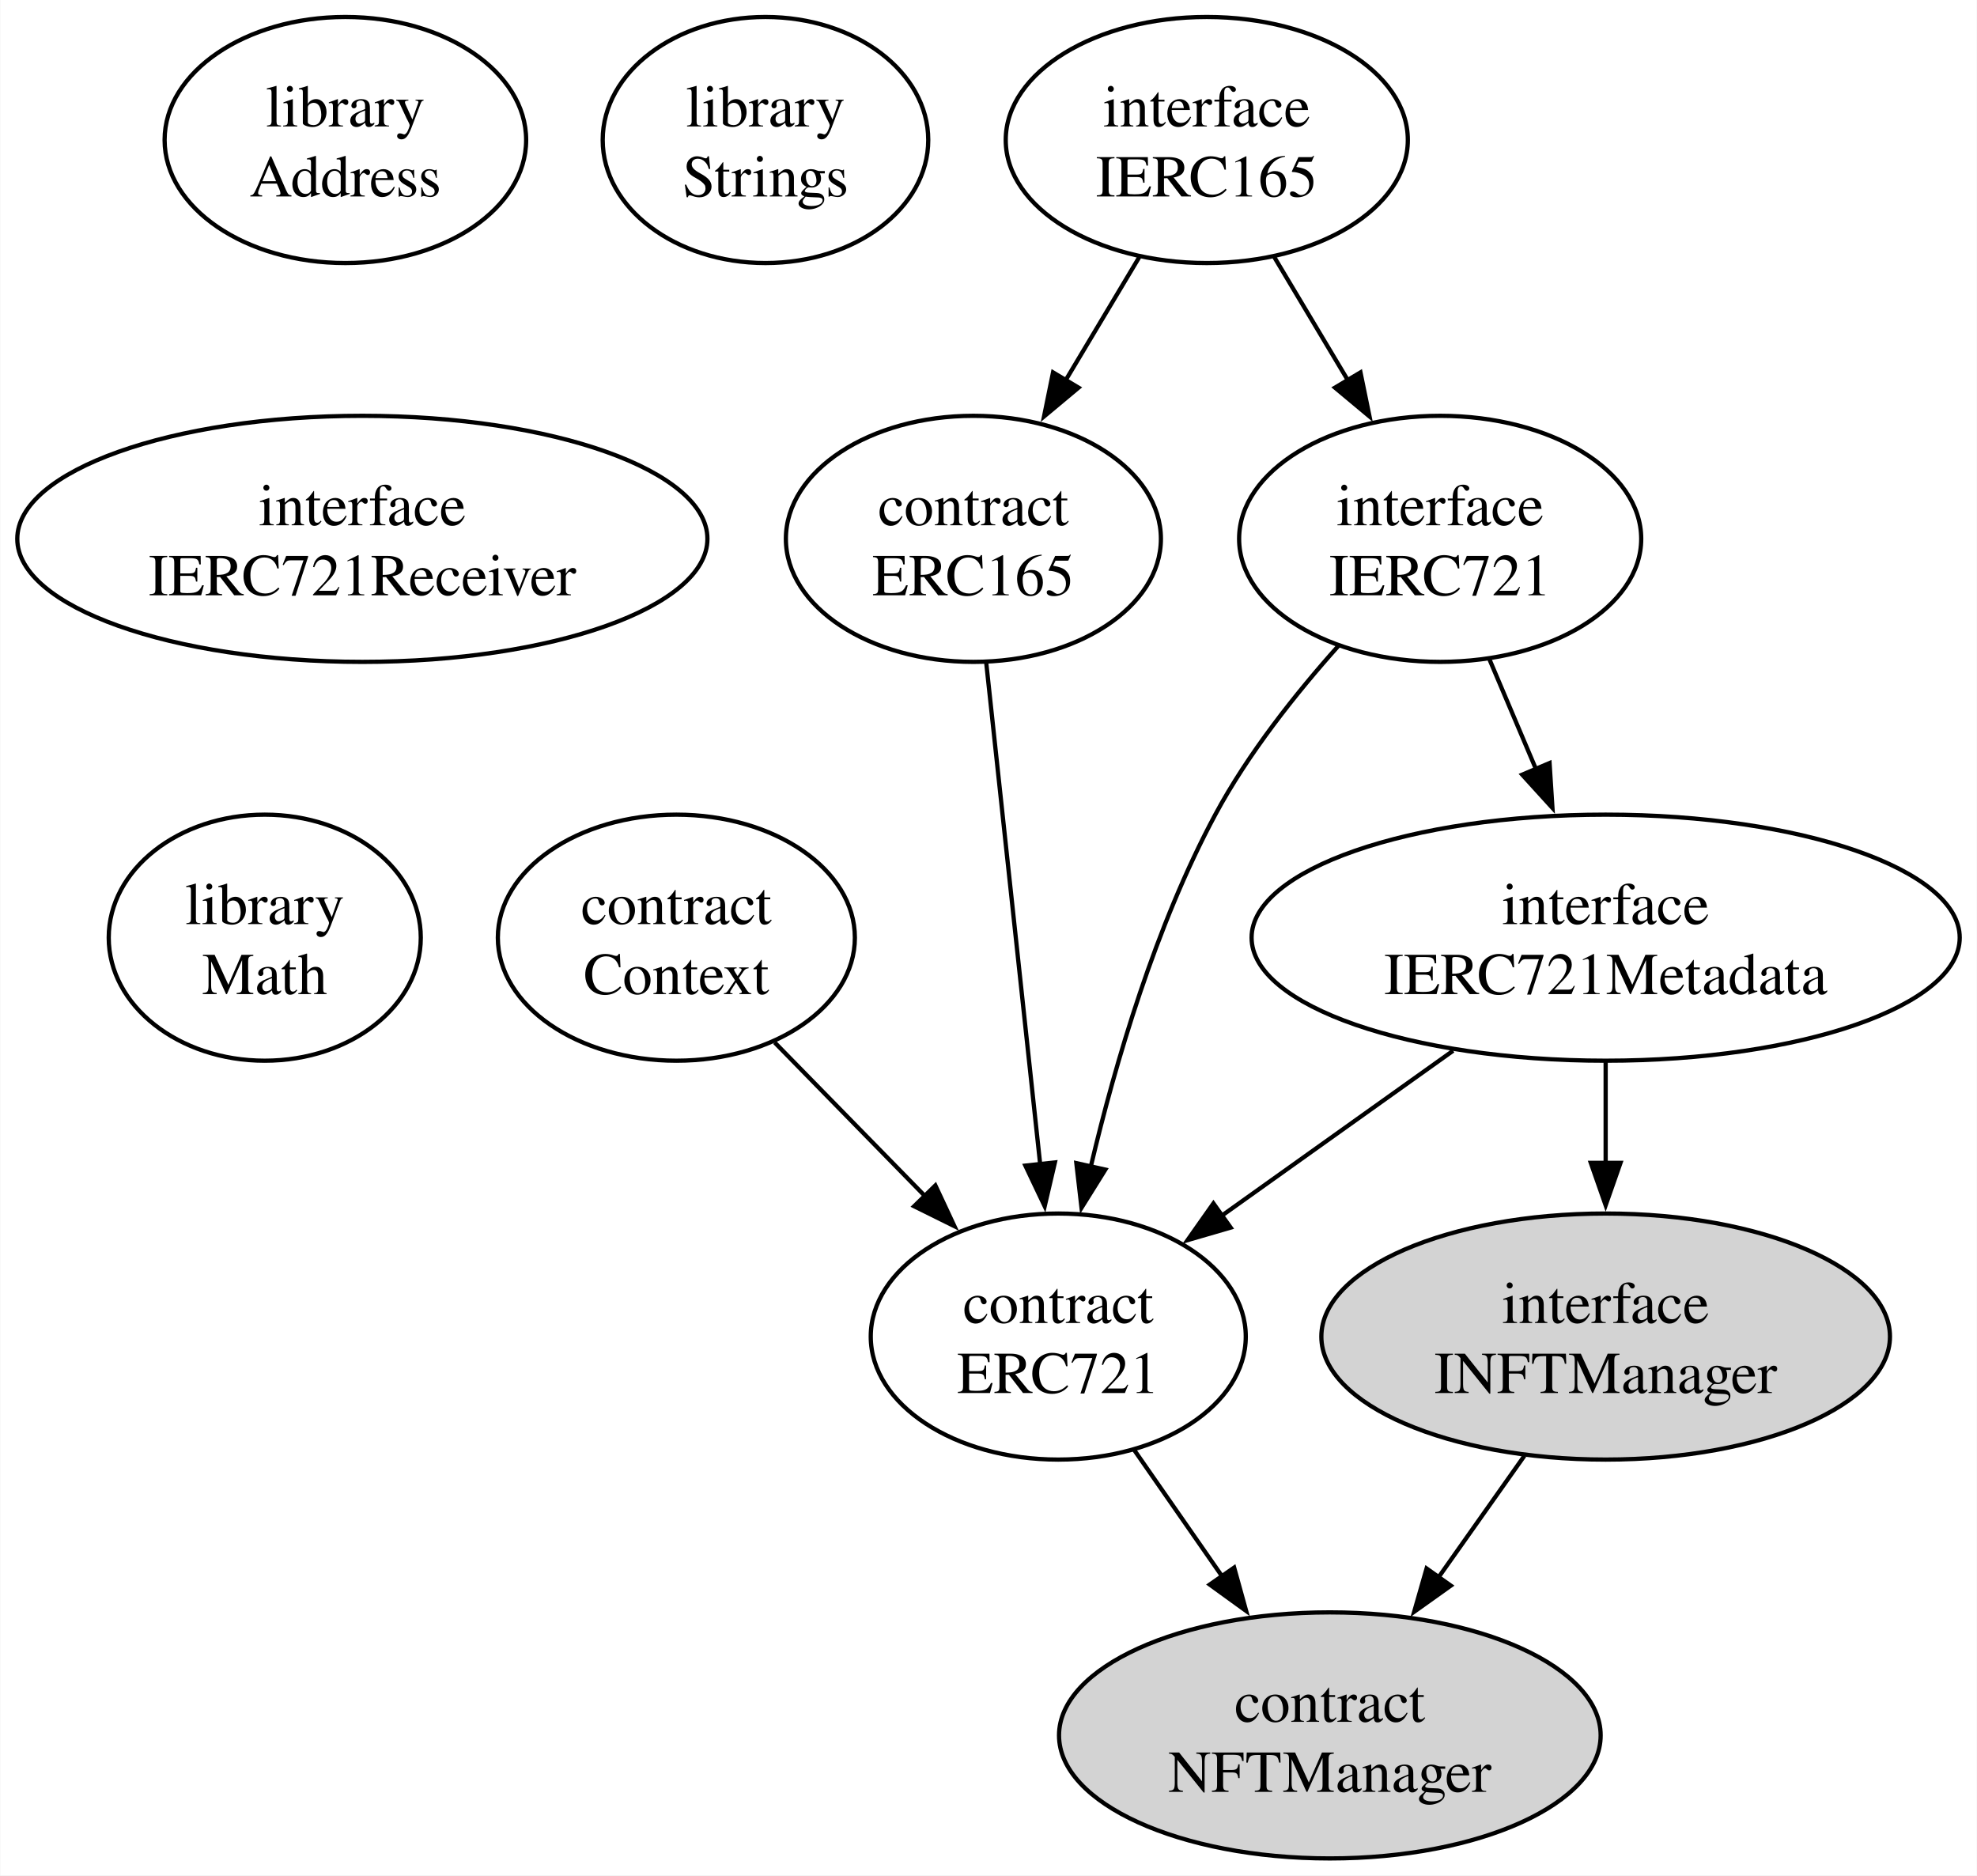
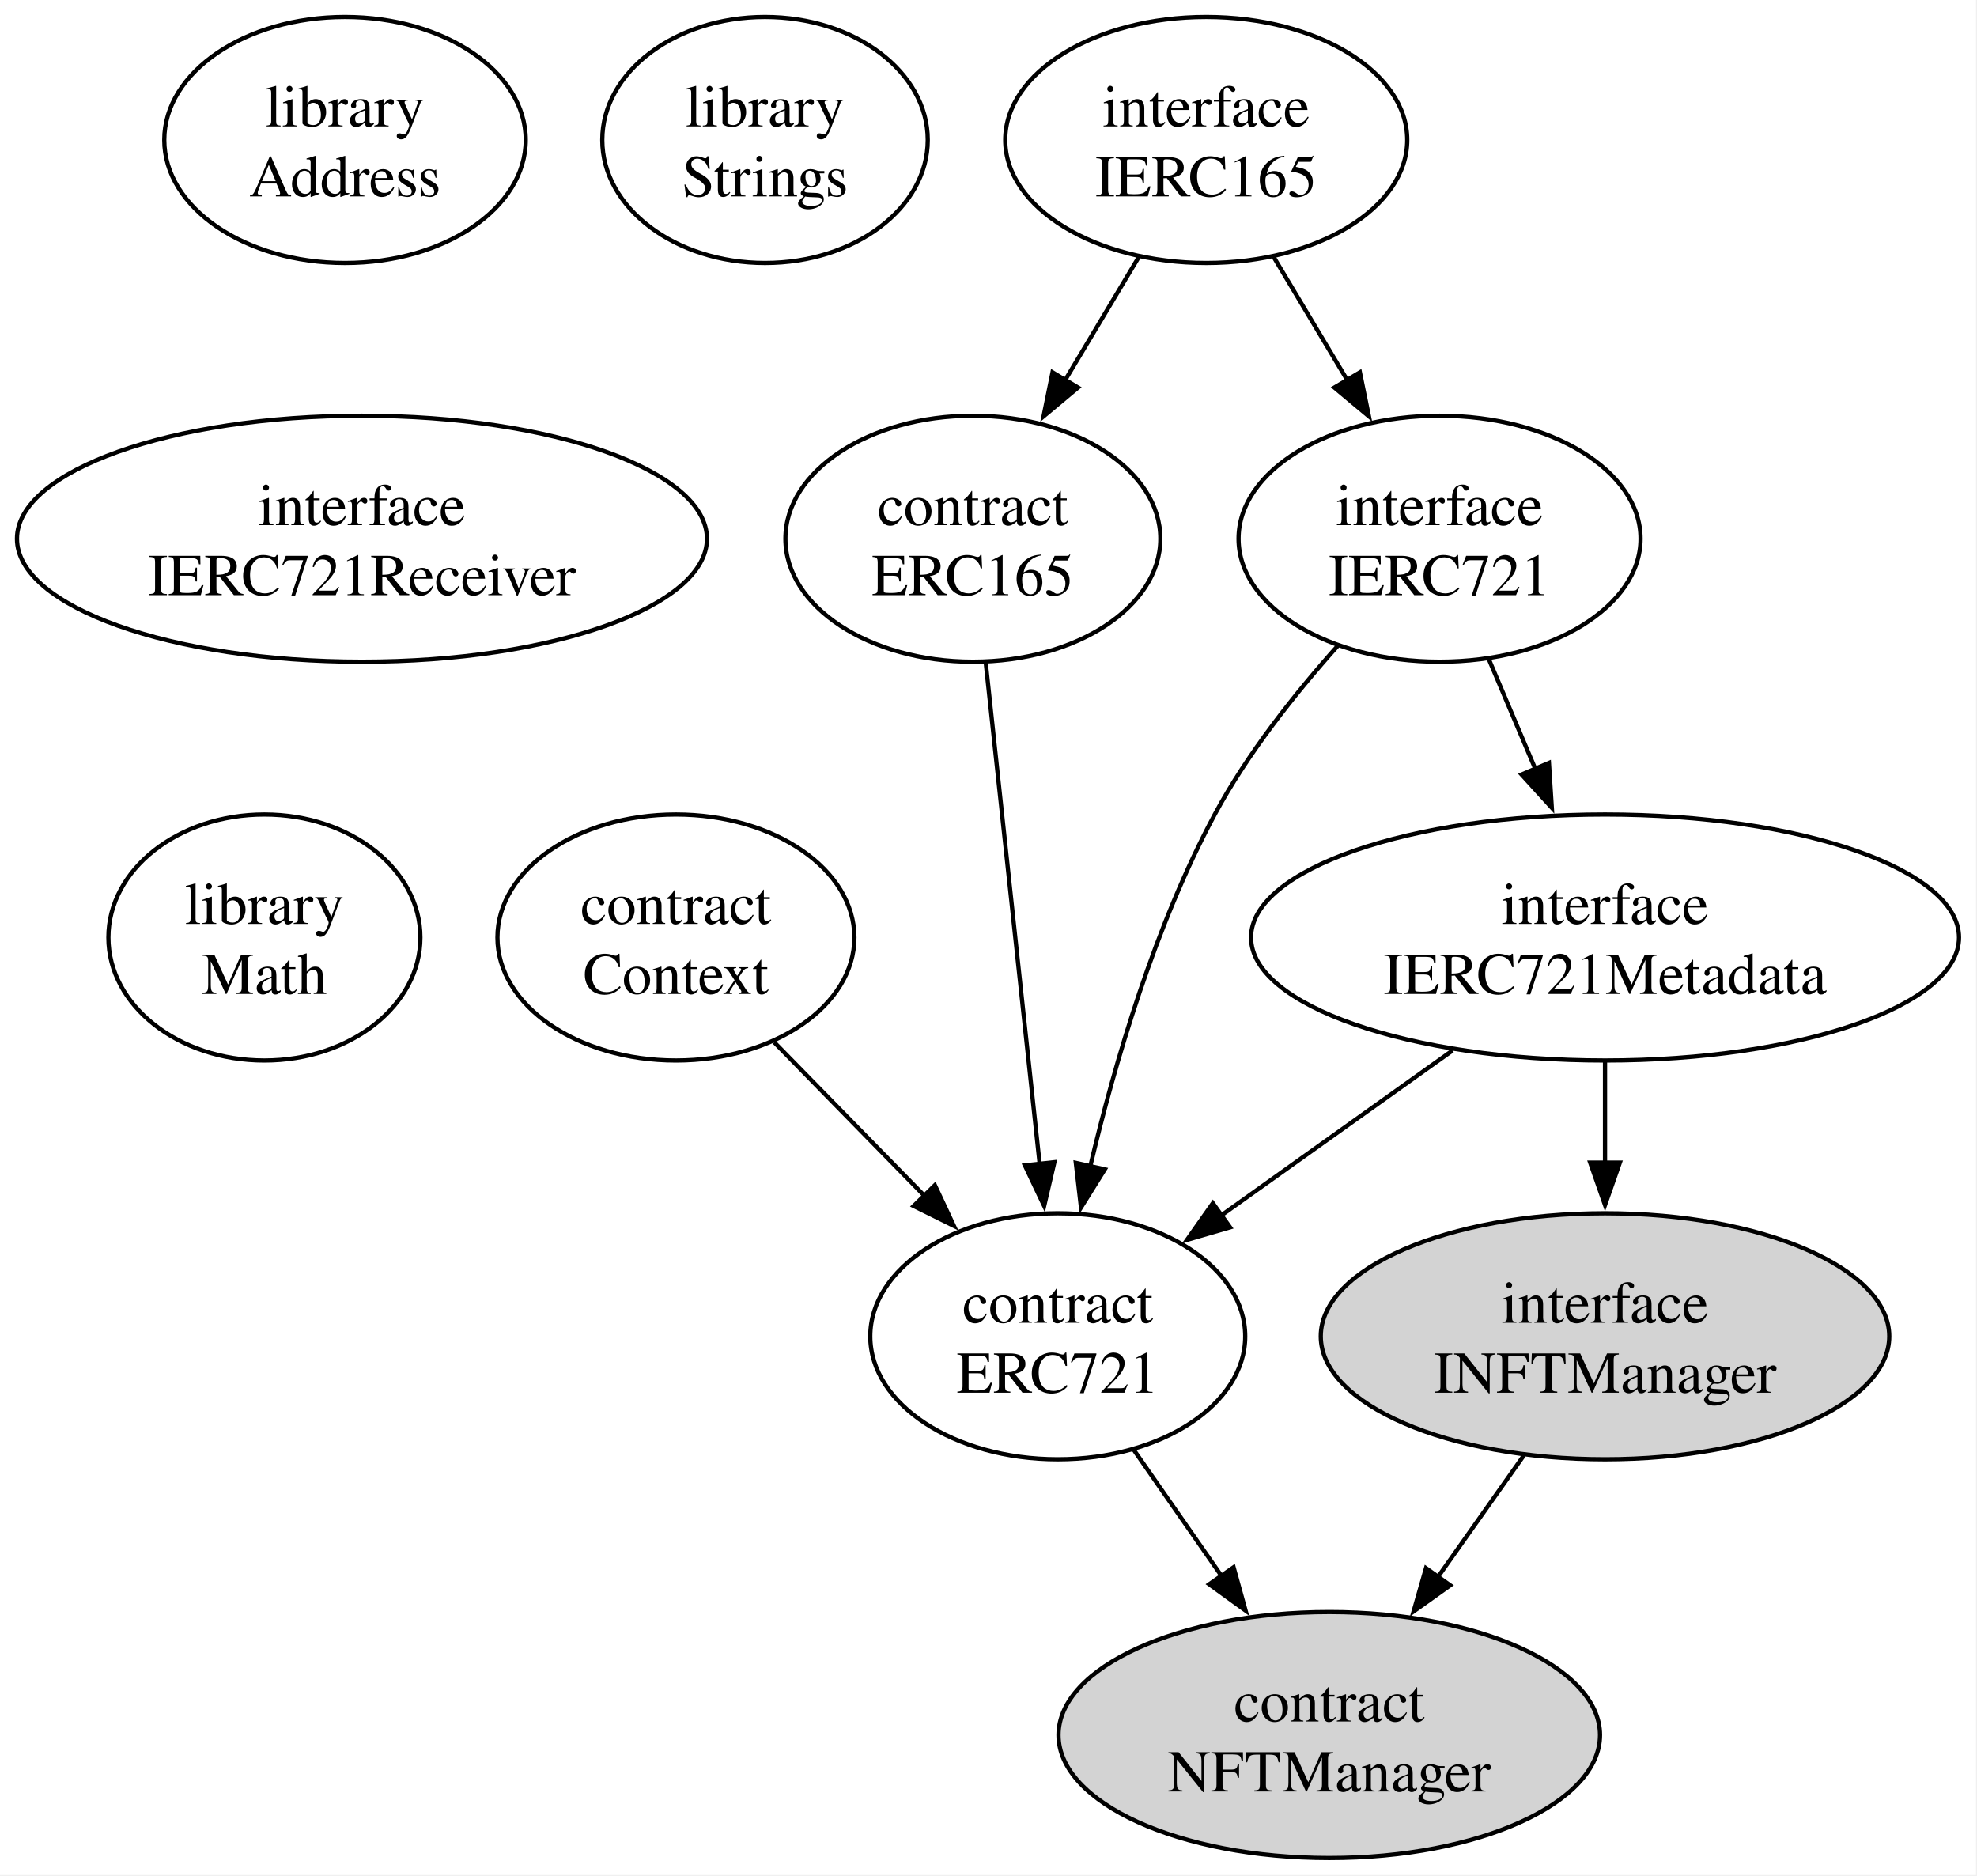
- <svg xmlns="http://www.w3.org/2000/svg" width="466pt" height="442pt" viewBox="0.00 0.00 465.76 441.91">
+ <svg xmlns="http://www.w3.org/2000/svg" width="466pt" height="442pt" viewBox="0.00 0.00 466.00 442.00">
  <g id="page0,1_graph0" class="graph" transform="scale(1 1) rotate(0) translate(4 437.91)">
    <polygon fill="white" stroke="none" points="-4,4 -4,-437.91 461.76,-437.91 461.76,4 -4,4" />
    <g id="node1" class="node">
      <ellipse fill="none" stroke="black" cx="77.32" cy="-404.92" rx="42.6" ry="28.99" />
-       <text text-anchor="middle" x="77.32" y="-408.12" font-family="Times,serif" font-size="14.00">library</text>
-       <text text-anchor="middle" x="77.32" y="-391.62" font-family="Times,serif" font-size="14.00">Address</text>
+       <text xml:space="preserve" text-anchor="middle" x="77.32" y="-408.12" font-family="Times,serif" font-size="14.00">library</text>
+       <text xml:space="preserve" text-anchor="middle" x="77.32" y="-391.62" font-family="Times,serif" font-size="14.00">Address</text>
    </g>
    <g id="node2" class="node">
      <ellipse fill="none" stroke="black" cx="176.32" cy="-404.92" rx="38.36" ry="28.99" />
-       <text text-anchor="middle" x="176.32" y="-408.12" font-family="Times,serif" font-size="14.00">library</text>
-       <text text-anchor="middle" x="176.32" y="-391.62" font-family="Times,serif" font-size="14.00">Strings</text>
+       <text xml:space="preserve" text-anchor="middle" x="176.32" y="-408.12" font-family="Times,serif" font-size="14.00">library</text>
+       <text xml:space="preserve" text-anchor="middle" x="176.32" y="-391.62" font-family="Times,serif" font-size="14.00">Strings</text>
    </g>
    <g id="node3" class="node">
      <ellipse fill="none" stroke="black" cx="58.32" cy="-216.96" rx="36.77" ry="28.99" />
-       <text text-anchor="middle" x="58.32" y="-220.16" font-family="Times,serif" font-size="14.00">library</text>
-       <text text-anchor="middle" x="58.32" y="-203.66" font-family="Times,serif" font-size="14.00">Math</text>
+       <text xml:space="preserve" text-anchor="middle" x="58.32" y="-220.16" font-family="Times,serif" font-size="14.00">library</text>
+       <text xml:space="preserve" text-anchor="middle" x="58.32" y="-203.66" font-family="Times,serif" font-size="14.00">Math</text>
    </g>
    <g id="node4" class="node">
      <ellipse fill="none" stroke="black" cx="81.32" cy="-310.94" rx="81.32" ry="28.99" />
-       <text text-anchor="middle" x="81.32" y="-314.14" font-family="Times,serif" font-size="14.00">interface</text>
-       <text text-anchor="middle" x="81.32" y="-297.64" font-family="Times,serif" font-size="14.00">IERC721Receiver</text>
+       <text xml:space="preserve" text-anchor="middle" x="81.32" y="-314.14" font-family="Times,serif" font-size="14.00">interface</text>
+       <text xml:space="preserve" text-anchor="middle" x="81.32" y="-297.64" font-family="Times,serif" font-size="14.00">IERC721Receiver</text>
    </g>
    <g id="node5" class="node">
      <ellipse fill="none" stroke="black" cx="335.32" cy="-310.94" rx="47.38" ry="28.99" />
-       <text text-anchor="middle" x="335.32" y="-314.14" font-family="Times,serif" font-size="14.00">interface</text>
-       <text text-anchor="middle" x="335.32" y="-297.64" font-family="Times,serif" font-size="14.00">IERC721</text>
+       <text xml:space="preserve" text-anchor="middle" x="335.32" y="-314.14" font-family="Times,serif" font-size="14.00">interface</text>
+       <text xml:space="preserve" text-anchor="middle" x="335.32" y="-297.64" font-family="Times,serif" font-size="14.00">IERC721</text>
    </g>
    <g id="node7" class="node">
      <ellipse fill="none" stroke="black" cx="245.32" cy="-122.97" rx="44.19" ry="28.99" />
-       <text text-anchor="middle" x="245.32" y="-126.17" font-family="Times,serif" font-size="14.00">contract</text>
-       <text text-anchor="middle" x="245.32" y="-109.67" font-family="Times,serif" font-size="14.00">ERC721</text>
+       <text xml:space="preserve" text-anchor="middle" x="245.32" y="-126.17" font-family="Times,serif" font-size="14.00">contract</text>
+       <text xml:space="preserve" text-anchor="middle" x="245.32" y="-109.67" font-family="Times,serif" font-size="14.00">ERC721</text>
    </g>
    <g id="edge5" class="edge">
      <path fill="none" stroke="black" d="M311.4,-285.79C301.26,-274.46 290.03,-260.31 282.32,-245.95 268.3,-219.87 258.83,-187.73 252.98,-162.99" />
      <polygon fill="black" stroke="black" points="256.41,-162.31 250.8,-153.32 249.58,-163.84 256.41,-162.31" />
    </g>
    <g id="node9" class="node">
      <ellipse fill="none" stroke="black" cx="374.32" cy="-216.96" rx="83.44" ry="28.99" />
-       <text text-anchor="middle" x="374.32" y="-220.16" font-family="Times,serif" font-size="14.00">interface</text>
-       <text text-anchor="middle" x="374.32" y="-203.66" font-family="Times,serif" font-size="14.00">IERC721Metadata</text>
+       <text xml:space="preserve" text-anchor="middle" x="374.32" y="-220.16" font-family="Times,serif" font-size="14.00">interface</text>
+       <text xml:space="preserve" text-anchor="middle" x="374.32" y="-203.66" font-family="Times,serif" font-size="14.00">IERC721Metadata</text>
    </g>
    <g id="edge9" class="edge">
      <path fill="none" stroke="black" d="M346.81,-282.84C350.29,-274.63 354.18,-265.44 357.92,-256.62" />
      <polygon fill="black" stroke="black" points="361.1,-258.11 361.78,-247.53 354.65,-255.37 361.1,-258.11" />
    </g>
    <g id="node6" class="node">
      <ellipse fill="none" stroke="black" cx="280.32" cy="-404.92" rx="47.38" ry="28.99" />
-       <text text-anchor="middle" x="280.32" y="-408.12" font-family="Times,serif" font-size="14.00">interface</text>
-       <text text-anchor="middle" x="280.32" y="-391.62" font-family="Times,serif" font-size="14.00">IERC165</text>
+       <text xml:space="preserve" text-anchor="middle" x="280.32" y="-408.12" font-family="Times,serif" font-size="14.00">interface</text>
+       <text xml:space="preserve" text-anchor="middle" x="280.32" y="-391.62" font-family="Times,serif" font-size="14.00">IERC165</text>
    </g>
    <g id="edge1" class="edge">
      <path fill="none" stroke="black" d="M296.23,-377.32C301.64,-368.26 307.79,-357.97 313.58,-348.29" />
      <polygon fill="black" stroke="black" points="316.54,-350.16 318.67,-339.78 310.53,-346.57 316.54,-350.16" />
    </g>
    <g id="node10" class="node">
      <ellipse fill="none" stroke="black" cx="225.32" cy="-310.94" rx="44.19" ry="28.99" />
-       <text text-anchor="middle" x="225.32" y="-314.14" font-family="Times,serif" font-size="14.00">contract</text>
-       <text text-anchor="middle" x="225.32" y="-297.64" font-family="Times,serif" font-size="14.00">ERC165</text>
+       <text xml:space="preserve" text-anchor="middle" x="225.32" y="-314.14" font-family="Times,serif" font-size="14.00">contract</text>
+       <text xml:space="preserve" text-anchor="middle" x="225.32" y="-297.64" font-family="Times,serif" font-size="14.00">ERC165</text>
    </g>
    <g id="edge2" class="edge">
      <path fill="none" stroke="black" d="M264.41,-377.32C258.99,-368.26 252.84,-357.97 247.05,-348.29" />
      <polygon fill="black" stroke="black" points="250.1,-346.57 241.97,-339.78 244.09,-350.16 250.1,-346.57" />
    </g>
    <g id="node12" class="node">
      <ellipse fill="lightgrey" stroke="black" cx="309.32" cy="-28.99" rx="63.82" ry="28.99" />
-       <text text-anchor="middle" x="309.32" y="-32.19" font-family="Times,serif" font-size="14.00">contract</text>
-       <text text-anchor="middle" x="309.32" y="-15.69" font-family="Times,serif" font-size="14.00">NFTManager</text>
+       <text xml:space="preserve" text-anchor="middle" x="309.32" y="-32.19" font-family="Times,serif" font-size="14.00">contract</text>
+       <text xml:space="preserve" text-anchor="middle" x="309.32" y="-15.69" font-family="Times,serif" font-size="14.00">NFTManager</text>
    </g>
    <g id="edge10" class="edge">
      <path fill="none" stroke="black" d="M263.14,-96.35C269.59,-87.09 277,-76.44 283.97,-66.42" />
      <polygon fill="black" stroke="black" points="286.77,-68.53 289.6,-58.32 281.02,-64.53 286.77,-68.53" />
    </g>
    <g id="node8" class="node">
      <ellipse fill="none" stroke="black" cx="155.32" cy="-216.96" rx="42.07" ry="28.99" />
-       <text text-anchor="middle" x="155.32" y="-220.16" font-family="Times,serif" font-size="14.00">contract</text>
-       <text text-anchor="middle" x="155.32" y="-203.66" font-family="Times,serif" font-size="14.00">Context</text>
+       <text xml:space="preserve" text-anchor="middle" x="155.32" y="-220.16" font-family="Times,serif" font-size="14.00">contract</text>
+       <text xml:space="preserve" text-anchor="middle" x="155.32" y="-203.66" font-family="Times,serif" font-size="14.00">Context</text>
    </g>
    <g id="edge3" class="edge">
      <path fill="none" stroke="black" d="M178.49,-192.27C189.33,-181.2 202.39,-167.85 214.08,-155.9" />
      <polygon fill="black" stroke="black" points="216.36,-158.58 220.85,-148.98 211.35,-153.68 216.36,-158.58" />
    </g>
    <g id="edge6" class="edge">
      <path fill="none" stroke="black" d="M338.38,-190.33C321.4,-178.22 301.1,-163.75 283.81,-151.42" />
      <polygon fill="black" stroke="black" points="285.95,-148.65 275.78,-145.69 281.89,-154.35 285.95,-148.65" />
    </g>
    <g id="node11" class="node">
      <ellipse fill="lightgrey" stroke="black" cx="374.32" cy="-122.97" rx="67" ry="28.99" />
-       <text text-anchor="middle" x="374.32" y="-126.17" font-family="Times,serif" font-size="14.00">interface</text>
-       <text text-anchor="middle" x="374.32" y="-109.67" font-family="Times,serif" font-size="14.00">INFTManager</text>
+       <text xml:space="preserve" text-anchor="middle" x="374.32" y="-126.17" font-family="Times,serif" font-size="14.00">interface</text>
+       <text xml:space="preserve" text-anchor="middle" x="374.32" y="-109.67" font-family="Times,serif" font-size="14.00">INFTManager</text>
    </g>
    <g id="edge7" class="edge">
      <path fill="none" stroke="black" d="M374.32,-187.61C374.32,-180.09 374.32,-171.83 374.32,-163.82" />
      <polygon fill="black" stroke="black" points="377.82,-163.9 374.32,-153.9 370.82,-163.9 377.82,-163.9" />
    </g>
    <g id="edge4" class="edge">
      <path fill="none" stroke="black" d="M228.35,-281.7C231.74,-250.2 237.24,-199.03 241.06,-163.56" />
      <polygon fill="black" stroke="black" points="244.53,-164 242.12,-153.68 237.57,-163.25 244.53,-164" />
    </g>
    <g id="edge8" class="edge">
      <path fill="none" stroke="black" d="M355.17,-94.87C348.82,-85.89 341.65,-75.75 334.9,-66.19" />
      <polygon fill="black" stroke="black" points="337.83,-64.28 329.2,-58.13 332.12,-68.32 337.83,-64.28" />
    </g>
  </g>
</svg>
